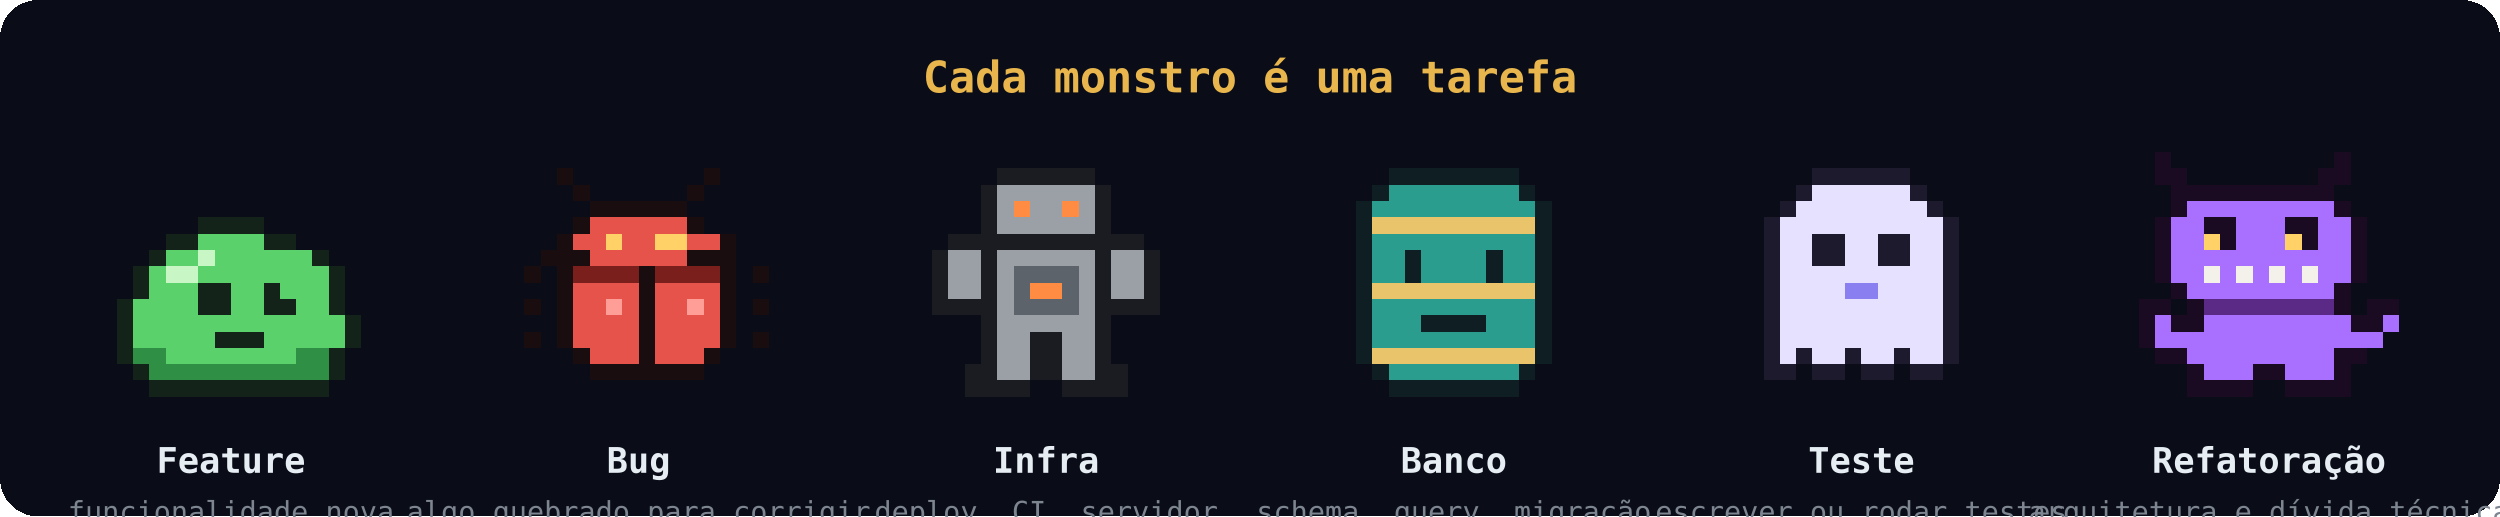
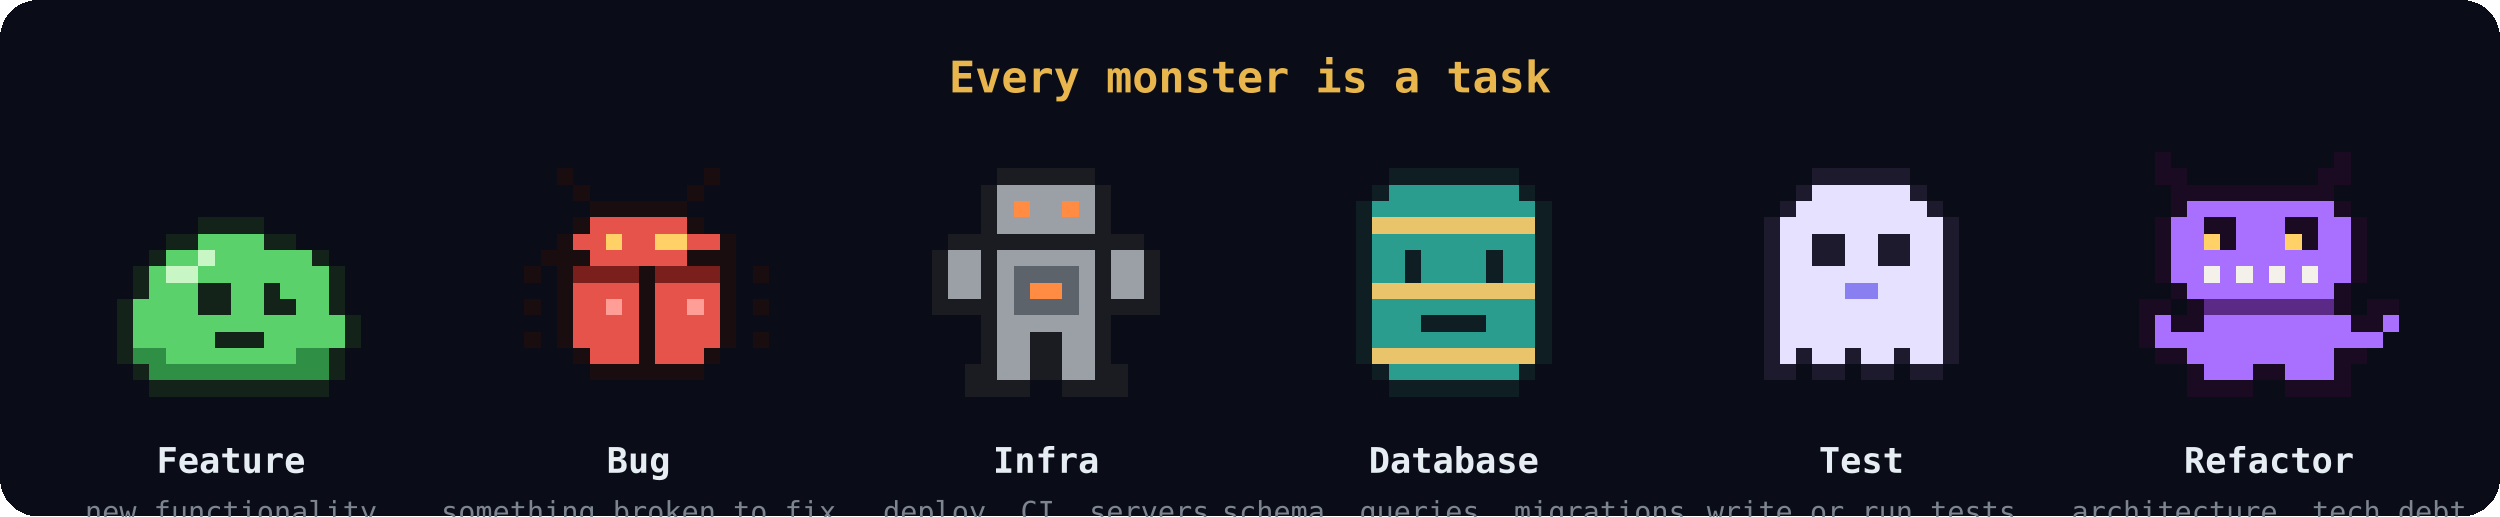
<svg xmlns="http://www.w3.org/2000/svg" width="920" height="190" viewBox="0 0 920 190" shape-rendering="crispEdges">
  <rect width="920" height="190" rx="14" fill="#0a0d18" />
-   <text x="460" y="34" text-anchor="middle" fill="#e8b64c" font-size="16" font-weight="700" font-family="ui-monospace,SFMono-Regular,Menlo,Consolas,monospace">Cada monstro é uma tarefa</text>
+   <text x="460" y="34" text-anchor="middle" fill="#e8b64c" font-size="16" font-weight="700" font-family="ui-monospace,SFMono-Regular,Menlo,Consolas,monospace">Every monster is a task</text>
  <rect x="73" y="80" width="24" height="6" fill="#14231a" />
  <rect x="61" y="86" width="12" height="6" fill="#14231a" />
  <rect x="73" y="86" width="24" height="6" fill="#5ad16a" />
  <rect x="97" y="86" width="12" height="6" fill="#14231a" />
  <rect x="55" y="92" width="6" height="6" fill="#14231a" />
  <rect x="61" y="92" width="12" height="6" fill="#5ad16a" />
  <rect x="73" y="92" width="6" height="6" fill="#c8f7c5" />
  <rect x="79" y="92" width="36" height="6" fill="#5ad16a" />
  <rect x="115" y="92" width="6" height="6" fill="#14231a" />
  <rect x="49" y="98" width="6" height="6" fill="#14231a" />
  <rect x="55" y="98" width="6" height="6" fill="#5ad16a" />
  <rect x="61" y="98" width="12" height="6" fill="#c8f7c5" />
  <rect x="73" y="98" width="48" height="6" fill="#5ad16a" />
  <rect x="121" y="98" width="6" height="6" fill="#14231a" />
  <rect x="49" y="104" width="6" height="6" fill="#14231a" />
  <rect x="55" y="104" width="18" height="6" fill="#5ad16a" />
  <rect x="73" y="104" width="12" height="6" fill="#14231a" />
  <rect x="85" y="104" width="12" height="6" fill="#5ad16a" />
  <rect x="97" y="104" width="6" height="6" fill="#14231a" />
  <rect x="103" y="104" width="18" height="6" fill="#5ad16a" />
  <rect x="121" y="104" width="6" height="6" fill="#14231a" />
  <rect x="43" y="110" width="6" height="6" fill="#14231a" />
  <rect x="49" y="110" width="24" height="6" fill="#5ad16a" />
  <rect x="73" y="110" width="12" height="6" fill="#14231a" />
  <rect x="85" y="110" width="12" height="6" fill="#5ad16a" />
  <rect x="97" y="110" width="12" height="6" fill="#14231a" />
  <rect x="109" y="110" width="12" height="6" fill="#5ad16a" />
  <rect x="121" y="110" width="6" height="6" fill="#14231a" />
  <rect x="43" y="116" width="6" height="6" fill="#14231a" />
  <rect x="49" y="116" width="78" height="6" fill="#5ad16a" />
  <rect x="127" y="116" width="6" height="6" fill="#14231a" />
  <rect x="43" y="122" width="6" height="6" fill="#14231a" />
  <rect x="49" y="122" width="30" height="6" fill="#5ad16a" />
  <rect x="79" y="122" width="18" height="6" fill="#14231a" />
  <rect x="97" y="122" width="30" height="6" fill="#5ad16a" />
  <rect x="127" y="122" width="6" height="6" fill="#14231a" />
  <rect x="43" y="128" width="6" height="6" fill="#14231a" />
  <rect x="49" y="128" width="12" height="6" fill="#2f8f45" />
  <rect x="61" y="128" width="48" height="6" fill="#5ad16a" />
  <rect x="109" y="128" width="12" height="6" fill="#2f8f45" />
  <rect x="121" y="128" width="6" height="6" fill="#14231a" />
  <rect x="49" y="134" width="6" height="6" fill="#14231a" />
  <rect x="55" y="134" width="66" height="6" fill="#2f8f45" />
  <rect x="121" y="134" width="6" height="6" fill="#14231a" />
  <rect x="55" y="140" width="66" height="6" fill="#14231a" />
  <text x="85" y="174" text-anchor="middle" fill="#e6edf3" font-size="13" font-weight="700" font-family="ui-monospace,SFMono-Regular,Menlo,Consolas,monospace">Feature</text>
-   <text x="85" y="192" text-anchor="middle" fill="#7d8590" font-size="10.5" font-family="ui-monospace,SFMono-Regular,Menlo,Consolas,monospace">funcionalidade nova</text>
+   <text x="85" y="192" text-anchor="middle" fill="#7d8590" font-size="10.5" font-family="ui-monospace,SFMono-Regular,Menlo,Consolas,monospace">new functionality</text>
  <rect x="205" y="62" width="6" height="6" fill="#1a0d10" />
  <rect x="259" y="62" width="6" height="6" fill="#1a0d10" />
  <rect x="211" y="68" width="6" height="6" fill="#1a0d10" />
  <rect x="253" y="68" width="6" height="6" fill="#1a0d10" />
  <rect x="217" y="74" width="36" height="6" fill="#1a0d10" />
  <rect x="211" y="80" width="6" height="6" fill="#1a0d10" />
  <rect x="217" y="80" width="36" height="6" fill="#e5534b" />
  <rect x="253" y="80" width="6" height="6" fill="#1a0d10" />
  <rect x="205" y="86" width="6" height="6" fill="#1a0d10" />
  <rect x="211" y="86" width="12" height="6" fill="#e5534b" />
  <rect x="223" y="86" width="6" height="6" fill="#ffd166" />
  <rect x="229" y="86" width="12" height="6" fill="#e5534b" />
  <rect x="241" y="86" width="12" height="6" fill="#ffd166" />
  <rect x="253" y="86" width="12" height="6" fill="#e5534b" />
  <rect x="265" y="86" width="6" height="6" fill="#1a0d10" />
  <rect x="199" y="92" width="18" height="6" fill="#1a0d10" />
  <rect x="217" y="92" width="36" height="6" fill="#e5534b" />
  <rect x="253" y="92" width="18" height="6" fill="#1a0d10" />
  <rect x="193" y="98" width="6" height="6" fill="#1a0d10" />
  <rect x="205" y="98" width="6" height="6" fill="#1a0d10" />
  <rect x="211" y="98" width="24" height="6" fill="#7a1f1b" />
  <rect x="235" y="98" width="6" height="6" fill="#1a0d10" />
  <rect x="241" y="98" width="24" height="6" fill="#7a1f1b" />
  <rect x="265" y="98" width="6" height="6" fill="#1a0d10" />
  <rect x="277" y="98" width="6" height="6" fill="#1a0d10" />
  <rect x="205" y="104" width="6" height="6" fill="#1a0d10" />
  <rect x="211" y="104" width="24" height="6" fill="#e5534b" />
  <rect x="235" y="104" width="6" height="6" fill="#1a0d10" />
  <rect x="241" y="104" width="24" height="6" fill="#e5534b" />
  <rect x="265" y="104" width="6" height="6" fill="#1a0d10" />
  <rect x="193" y="110" width="6" height="6" fill="#1a0d10" />
  <rect x="205" y="110" width="6" height="6" fill="#1a0d10" />
  <rect x="211" y="110" width="12" height="6" fill="#e5534b" />
  <rect x="223" y="110" width="6" height="6" fill="#ff9e97" />
  <rect x="229" y="110" width="6" height="6" fill="#e5534b" />
  <rect x="235" y="110" width="6" height="6" fill="#1a0d10" />
  <rect x="241" y="110" width="12" height="6" fill="#e5534b" />
  <rect x="253" y="110" width="6" height="6" fill="#ff9e97" />
  <rect x="259" y="110" width="6" height="6" fill="#e5534b" />
  <rect x="265" y="110" width="6" height="6" fill="#1a0d10" />
  <rect x="277" y="110" width="6" height="6" fill="#1a0d10" />
  <rect x="205" y="116" width="6" height="6" fill="#1a0d10" />
  <rect x="211" y="116" width="24" height="6" fill="#e5534b" />
  <rect x="235" y="116" width="6" height="6" fill="#1a0d10" />
  <rect x="241" y="116" width="24" height="6" fill="#e5534b" />
  <rect x="265" y="116" width="6" height="6" fill="#1a0d10" />
  <rect x="193" y="122" width="6" height="6" fill="#1a0d10" />
  <rect x="205" y="122" width="6" height="6" fill="#1a0d10" />
  <rect x="211" y="122" width="24" height="6" fill="#e5534b" />
  <rect x="235" y="122" width="6" height="6" fill="#1a0d10" />
  <rect x="241" y="122" width="24" height="6" fill="#e5534b" />
  <rect x="265" y="122" width="6" height="6" fill="#1a0d10" />
  <rect x="277" y="122" width="6" height="6" fill="#1a0d10" />
  <rect x="211" y="128" width="6" height="6" fill="#1a0d10" />
  <rect x="217" y="128" width="18" height="6" fill="#e5534b" />
  <rect x="235" y="128" width="6" height="6" fill="#1a0d10" />
  <rect x="241" y="128" width="18" height="6" fill="#e5534b" />
  <rect x="259" y="128" width="6" height="6" fill="#1a0d10" />
  <rect x="217" y="134" width="42" height="6" fill="#1a0d10" />
  <text x="235" y="174" text-anchor="middle" fill="#e6edf3" font-size="13" font-weight="700" font-family="ui-monospace,SFMono-Regular,Menlo,Consolas,monospace">Bug</text>
-   <text x="235" y="192" text-anchor="middle" fill="#7d8590" font-size="10.5" font-family="ui-monospace,SFMono-Regular,Menlo,Consolas,monospace">algo quebrado para corrigir</text>
+   <text x="235" y="192" text-anchor="middle" fill="#7d8590" font-size="10.5" font-family="ui-monospace,SFMono-Regular,Menlo,Consolas,monospace">something broken to fix</text>
  <rect x="367" y="62" width="36" height="6" fill="#1b1b22" />
  <rect x="361" y="68" width="6" height="6" fill="#1b1b22" />
  <rect x="367" y="68" width="36" height="6" fill="#9aa0a6" />
  <rect x="403" y="68" width="6" height="6" fill="#1b1b22" />
  <rect x="361" y="74" width="6" height="6" fill="#1b1b22" />
  <rect x="367" y="74" width="6" height="6" fill="#9aa0a6" />
  <rect x="373" y="74" width="6" height="6" fill="#ff8c42" />
  <rect x="379" y="74" width="12" height="6" fill="#9aa0a6" />
  <rect x="391" y="74" width="6" height="6" fill="#ff8c42" />
  <rect x="397" y="74" width="6" height="6" fill="#9aa0a6" />
  <rect x="403" y="74" width="6" height="6" fill="#1b1b22" />
  <rect x="361" y="80" width="6" height="6" fill="#1b1b22" />
  <rect x="367" y="80" width="36" height="6" fill="#9aa0a6" />
  <rect x="403" y="80" width="6" height="6" fill="#1b1b22" />
  <rect x="349" y="86" width="72" height="6" fill="#1b1b22" />
  <rect x="343" y="92" width="6" height="6" fill="#1b1b22" />
  <rect x="349" y="92" width="12" height="6" fill="#9aa0a6" />
  <rect x="361" y="92" width="6" height="6" fill="#1b1b22" />
  <rect x="367" y="92" width="36" height="6" fill="#9aa0a6" />
  <rect x="403" y="92" width="6" height="6" fill="#1b1b22" />
  <rect x="409" y="92" width="12" height="6" fill="#9aa0a6" />
  <rect x="421" y="92" width="6" height="6" fill="#1b1b22" />
  <rect x="343" y="98" width="6" height="6" fill="#1b1b22" />
  <rect x="349" y="98" width="12" height="6" fill="#9aa0a6" />
  <rect x="361" y="98" width="6" height="6" fill="#1b1b22" />
  <rect x="367" y="98" width="6" height="6" fill="#9aa0a6" />
  <rect x="373" y="98" width="24" height="6" fill="#5d636b" />
  <rect x="397" y="98" width="6" height="6" fill="#9aa0a6" />
  <rect x="403" y="98" width="6" height="6" fill="#1b1b22" />
  <rect x="409" y="98" width="12" height="6" fill="#9aa0a6" />
  <rect x="421" y="98" width="6" height="6" fill="#1b1b22" />
  <rect x="343" y="104" width="6" height="6" fill="#1b1b22" />
  <rect x="349" y="104" width="12" height="6" fill="#9aa0a6" />
  <rect x="361" y="104" width="6" height="6" fill="#1b1b22" />
  <rect x="367" y="104" width="6" height="6" fill="#9aa0a6" />
  <rect x="373" y="104" width="6" height="6" fill="#5d636b" />
  <rect x="379" y="104" width="12" height="6" fill="#ff8c42" />
  <rect x="391" y="104" width="6" height="6" fill="#5d636b" />
  <rect x="397" y="104" width="6" height="6" fill="#9aa0a6" />
  <rect x="403" y="104" width="6" height="6" fill="#1b1b22" />
  <rect x="409" y="104" width="12" height="6" fill="#9aa0a6" />
  <rect x="421" y="104" width="6" height="6" fill="#1b1b22" />
  <rect x="343" y="110" width="24" height="6" fill="#1b1b22" />
  <rect x="367" y="110" width="6" height="6" fill="#9aa0a6" />
  <rect x="373" y="110" width="24" height="6" fill="#5d636b" />
  <rect x="397" y="110" width="6" height="6" fill="#9aa0a6" />
  <rect x="403" y="110" width="24" height="6" fill="#1b1b22" />
  <rect x="361" y="116" width="6" height="6" fill="#1b1b22" />
  <rect x="367" y="116" width="36" height="6" fill="#9aa0a6" />
  <rect x="403" y="116" width="6" height="6" fill="#1b1b22" />
  <rect x="361" y="122" width="6" height="6" fill="#1b1b22" />
  <rect x="367" y="122" width="12" height="6" fill="#9aa0a6" />
  <rect x="379" y="122" width="12" height="6" fill="#1b1b22" />
  <rect x="391" y="122" width="12" height="6" fill="#9aa0a6" />
  <rect x="403" y="122" width="6" height="6" fill="#1b1b22" />
  <rect x="361" y="128" width="6" height="6" fill="#1b1b22" />
  <rect x="367" y="128" width="12" height="6" fill="#9aa0a6" />
  <rect x="379" y="128" width="12" height="6" fill="#1b1b22" />
  <rect x="391" y="128" width="12" height="6" fill="#9aa0a6" />
  <rect x="403" y="128" width="6" height="6" fill="#1b1b22" />
  <rect x="355" y="134" width="12" height="6" fill="#1b1b22" />
  <rect x="367" y="134" width="12" height="6" fill="#9aa0a6" />
  <rect x="379" y="134" width="12" height="6" fill="#1b1b22" />
  <rect x="391" y="134" width="12" height="6" fill="#9aa0a6" />
  <rect x="403" y="134" width="12" height="6" fill="#1b1b22" />
  <rect x="355" y="140" width="24" height="6" fill="#1b1b22" />
  <rect x="391" y="140" width="24" height="6" fill="#1b1b22" />
  <text x="385" y="174" text-anchor="middle" fill="#e6edf3" font-size="13" font-weight="700" font-family="ui-monospace,SFMono-Regular,Menlo,Consolas,monospace">Infra</text>
-   <text x="385" y="192" text-anchor="middle" fill="#7d8590" font-size="10.5" font-family="ui-monospace,SFMono-Regular,Menlo,Consolas,monospace">deploy, CI, servidor</text>
+   <text x="385" y="192" text-anchor="middle" fill="#7d8590" font-size="10.5" font-family="ui-monospace,SFMono-Regular,Menlo,Consolas,monospace">deploy, CI, servers</text>
  <rect x="511" y="62" width="48" height="6" fill="#0f1e22" />
  <rect x="505" y="68" width="6" height="6" fill="#0f1e22" />
  <rect x="511" y="68" width="48" height="6" fill="#2a9d8f" />
  <rect x="559" y="68" width="6" height="6" fill="#0f1e22" />
  <rect x="499" y="74" width="6" height="6" fill="#0f1e22" />
  <rect x="505" y="74" width="60" height="6" fill="#2a9d8f" />
  <rect x="565" y="74" width="6" height="6" fill="#0f1e22" />
  <rect x="499" y="80" width="6" height="6" fill="#0f1e22" />
  <rect x="505" y="80" width="60" height="6" fill="#e9c46a" />
  <rect x="565" y="80" width="6" height="6" fill="#0f1e22" />
  <rect x="499" y="86" width="6" height="6" fill="#0f1e22" />
  <rect x="505" y="86" width="60" height="6" fill="#2a9d8f" />
  <rect x="565" y="86" width="6" height="6" fill="#0f1e22" />
  <rect x="499" y="92" width="6" height="6" fill="#0f1e22" />
  <rect x="505" y="92" width="12" height="6" fill="#2a9d8f" />
  <rect x="517" y="92" width="6" height="6" fill="#0f1e22" />
  <rect x="523" y="92" width="24" height="6" fill="#2a9d8f" />
  <rect x="547" y="92" width="6" height="6" fill="#0f1e22" />
  <rect x="553" y="92" width="12" height="6" fill="#2a9d8f" />
  <rect x="565" y="92" width="6" height="6" fill="#0f1e22" />
  <rect x="499" y="98" width="6" height="6" fill="#0f1e22" />
  <rect x="505" y="98" width="12" height="6" fill="#2a9d8f" />
  <rect x="517" y="98" width="6" height="6" fill="#0f1e22" />
  <rect x="523" y="98" width="24" height="6" fill="#2a9d8f" />
  <rect x="547" y="98" width="6" height="6" fill="#0f1e22" />
  <rect x="553" y="98" width="12" height="6" fill="#2a9d8f" />
  <rect x="565" y="98" width="6" height="6" fill="#0f1e22" />
  <rect x="499" y="104" width="6" height="6" fill="#0f1e22" />
  <rect x="505" y="104" width="60" height="6" fill="#e9c46a" />
  <rect x="565" y="104" width="6" height="6" fill="#0f1e22" />
  <rect x="499" y="110" width="6" height="6" fill="#0f1e22" />
  <rect x="505" y="110" width="60" height="6" fill="#2a9d8f" />
  <rect x="565" y="110" width="6" height="6" fill="#0f1e22" />
  <rect x="499" y="116" width="6" height="6" fill="#0f1e22" />
  <rect x="505" y="116" width="18" height="6" fill="#2a9d8f" />
  <rect x="523" y="116" width="24" height="6" fill="#0f1e22" />
  <rect x="547" y="116" width="18" height="6" fill="#2a9d8f" />
  <rect x="565" y="116" width="6" height="6" fill="#0f1e22" />
  <rect x="499" y="122" width="6" height="6" fill="#0f1e22" />
  <rect x="505" y="122" width="60" height="6" fill="#2a9d8f" />
  <rect x="565" y="122" width="6" height="6" fill="#0f1e22" />
  <rect x="499" y="128" width="6" height="6" fill="#0f1e22" />
  <rect x="505" y="128" width="60" height="6" fill="#e9c46a" />
  <rect x="565" y="128" width="6" height="6" fill="#0f1e22" />
  <rect x="505" y="134" width="6" height="6" fill="#0f1e22" />
  <rect x="511" y="134" width="48" height="6" fill="#2a9d8f" />
  <rect x="559" y="134" width="6" height="6" fill="#0f1e22" />
  <rect x="511" y="140" width="48" height="6" fill="#0f1e22" />
-   <text x="535" y="174" text-anchor="middle" fill="#e6edf3" font-size="13" font-weight="700" font-family="ui-monospace,SFMono-Regular,Menlo,Consolas,monospace">Banco</text>
-   <text x="535" y="192" text-anchor="middle" fill="#7d8590" font-size="10.5" font-family="ui-monospace,SFMono-Regular,Menlo,Consolas,monospace">schema, query, migração</text>
+   <text x="535" y="174" text-anchor="middle" fill="#e6edf3" font-size="13" font-weight="700" font-family="ui-monospace,SFMono-Regular,Menlo,Consolas,monospace">Database</text>
+   <text x="535" y="192" text-anchor="middle" fill="#7d8590" font-size="10.5" font-family="ui-monospace,SFMono-Regular,Menlo,Consolas,monospace">schema, queries, migrations</text>
  <rect x="667" y="62" width="36" height="6" fill="#1d1a2e" />
  <rect x="661" y="68" width="6" height="6" fill="#1d1a2e" />
  <rect x="667" y="68" width="36" height="6" fill="#e6e1ff" />
  <rect x="703" y="68" width="6" height="6" fill="#1d1a2e" />
  <rect x="655" y="74" width="6" height="6" fill="#1d1a2e" />
  <rect x="661" y="74" width="48" height="6" fill="#e6e1ff" />
  <rect x="709" y="74" width="6" height="6" fill="#1d1a2e" />
  <rect x="649" y="80" width="6" height="6" fill="#1d1a2e" />
  <rect x="655" y="80" width="60" height="6" fill="#e6e1ff" />
  <rect x="715" y="80" width="6" height="6" fill="#1d1a2e" />
  <rect x="649" y="86" width="6" height="6" fill="#1d1a2e" />
  <rect x="655" y="86" width="12" height="6" fill="#e6e1ff" />
  <rect x="667" y="86" width="12" height="6" fill="#1d1a2e" />
  <rect x="679" y="86" width="12" height="6" fill="#e6e1ff" />
  <rect x="691" y="86" width="12" height="6" fill="#1d1a2e" />
  <rect x="703" y="86" width="12" height="6" fill="#e6e1ff" />
  <rect x="715" y="86" width="6" height="6" fill="#1d1a2e" />
  <rect x="649" y="92" width="6" height="6" fill="#1d1a2e" />
  <rect x="655" y="92" width="12" height="6" fill="#e6e1ff" />
  <rect x="667" y="92" width="12" height="6" fill="#1d1a2e" />
  <rect x="679" y="92" width="12" height="6" fill="#e6e1ff" />
  <rect x="691" y="92" width="12" height="6" fill="#1d1a2e" />
  <rect x="703" y="92" width="12" height="6" fill="#e6e1ff" />
  <rect x="715" y="92" width="6" height="6" fill="#1d1a2e" />
  <rect x="649" y="98" width="6" height="6" fill="#1d1a2e" />
  <rect x="655" y="98" width="60" height="6" fill="#e6e1ff" />
  <rect x="715" y="98" width="6" height="6" fill="#1d1a2e" />
  <rect x="649" y="104" width="6" height="6" fill="#1d1a2e" />
  <rect x="655" y="104" width="24" height="6" fill="#e6e1ff" />
  <rect x="679" y="104" width="12" height="6" fill="#8a7ff0" />
  <rect x="691" y="104" width="24" height="6" fill="#e6e1ff" />
  <rect x="715" y="104" width="6" height="6" fill="#1d1a2e" />
  <rect x="649" y="110" width="6" height="6" fill="#1d1a2e" />
  <rect x="655" y="110" width="60" height="6" fill="#e6e1ff" />
  <rect x="715" y="110" width="6" height="6" fill="#1d1a2e" />
  <rect x="649" y="116" width="6" height="6" fill="#1d1a2e" />
  <rect x="655" y="116" width="60" height="6" fill="#e6e1ff" />
  <rect x="715" y="116" width="6" height="6" fill="#1d1a2e" />
  <rect x="649" y="122" width="6" height="6" fill="#1d1a2e" />
  <rect x="655" y="122" width="60" height="6" fill="#e6e1ff" />
  <rect x="715" y="122" width="6" height="6" fill="#1d1a2e" />
  <rect x="649" y="128" width="6" height="6" fill="#1d1a2e" />
  <rect x="655" y="128" width="6" height="6" fill="#e6e1ff" />
  <rect x="661" y="128" width="6" height="6" fill="#1d1a2e" />
  <rect x="667" y="128" width="12" height="6" fill="#e6e1ff" />
  <rect x="679" y="128" width="6" height="6" fill="#1d1a2e" />
  <rect x="685" y="128" width="12" height="6" fill="#e6e1ff" />
  <rect x="697" y="128" width="6" height="6" fill="#1d1a2e" />
  <rect x="703" y="128" width="12" height="6" fill="#e6e1ff" />
  <rect x="715" y="128" width="6" height="6" fill="#1d1a2e" />
  <rect x="649" y="134" width="12" height="6" fill="#1d1a2e" />
  <rect x="667" y="134" width="12" height="6" fill="#1d1a2e" />
  <rect x="685" y="134" width="12" height="6" fill="#1d1a2e" />
  <rect x="703" y="134" width="12" height="6" fill="#1d1a2e" />
-   <text x="685" y="174" text-anchor="middle" fill="#e6edf3" font-size="13" font-weight="700" font-family="ui-monospace,SFMono-Regular,Menlo,Consolas,monospace">Teste</text>
-   <text x="685" y="192" text-anchor="middle" fill="#7d8590" font-size="10.5" font-family="ui-monospace,SFMono-Regular,Menlo,Consolas,monospace">escrever ou rodar testes</text>
+   <text x="685" y="174" text-anchor="middle" fill="#e6edf3" font-size="13" font-weight="700" font-family="ui-monospace,SFMono-Regular,Menlo,Consolas,monospace">Test</text>
+   <text x="685" y="192" text-anchor="middle" fill="#7d8590" font-size="10.5" font-family="ui-monospace,SFMono-Regular,Menlo,Consolas,monospace">write or run tests</text>
  <rect x="793" y="56" width="6" height="6" fill="#1a0b22" />
  <rect x="859" y="56" width="6" height="6" fill="#1a0b22" />
  <rect x="793" y="62" width="12" height="6" fill="#1a0b22" />
  <rect x="853" y="62" width="12" height="6" fill="#1a0b22" />
  <rect x="799" y="68" width="60" height="6" fill="#1a0b22" />
  <rect x="799" y="74" width="6" height="6" fill="#1a0b22" />
  <rect x="805" y="74" width="54" height="6" fill="#a970ff" />
  <rect x="859" y="74" width="6" height="6" fill="#1a0b22" />
  <rect x="793" y="80" width="6" height="6" fill="#1a0b22" />
  <rect x="799" y="80" width="12" height="6" fill="#a970ff" />
  <rect x="811" y="80" width="12" height="6" fill="#1a0b22" />
  <rect x="823" y="80" width="18" height="6" fill="#a970ff" />
  <rect x="841" y="80" width="12" height="6" fill="#1a0b22" />
  <rect x="853" y="80" width="12" height="6" fill="#a970ff" />
  <rect x="865" y="80" width="6" height="6" fill="#1a0b22" />
  <rect x="793" y="86" width="6" height="6" fill="#1a0b22" />
  <rect x="799" y="86" width="12" height="6" fill="#a970ff" />
  <rect x="811" y="86" width="6" height="6" fill="#ffd166" />
  <rect x="817" y="86" width="6" height="6" fill="#1a0b22" />
  <rect x="823" y="86" width="18" height="6" fill="#a970ff" />
  <rect x="841" y="86" width="6" height="6" fill="#ffd166" />
  <rect x="847" y="86" width="6" height="6" fill="#1a0b22" />
  <rect x="853" y="86" width="12" height="6" fill="#a970ff" />
  <rect x="865" y="86" width="6" height="6" fill="#1a0b22" />
  <rect x="793" y="92" width="6" height="6" fill="#1a0b22" />
  <rect x="799" y="92" width="66" height="6" fill="#a970ff" />
  <rect x="865" y="92" width="6" height="6" fill="#1a0b22" />
  <rect x="793" y="98" width="6" height="6" fill="#1a0b22" />
  <rect x="799" y="98" width="12" height="6" fill="#a970ff" />
  <rect x="811" y="98" width="6" height="6" fill="#f4f1ea" />
  <rect x="817" y="98" width="6" height="6" fill="#a970ff" />
  <rect x="823" y="98" width="6" height="6" fill="#f4f1ea" />
  <rect x="829" y="98" width="6" height="6" fill="#a970ff" />
  <rect x="835" y="98" width="6" height="6" fill="#f4f1ea" />
  <rect x="841" y="98" width="6" height="6" fill="#a970ff" />
  <rect x="847" y="98" width="6" height="6" fill="#f4f1ea" />
  <rect x="853" y="98" width="12" height="6" fill="#a970ff" />
  <rect x="865" y="98" width="6" height="6" fill="#1a0b22" />
  <rect x="799" y="104" width="6" height="6" fill="#1a0b22" />
  <rect x="805" y="104" width="54" height="6" fill="#a970ff" />
  <rect x="859" y="104" width="6" height="6" fill="#1a0b22" />
  <rect x="787" y="110" width="12" height="6" fill="#1a0b22" />
  <rect x="805" y="110" width="6" height="6" fill="#1a0b22" />
  <rect x="811" y="110" width="48" height="6" fill="#5b2a86" />
  <rect x="859" y="110" width="6" height="6" fill="#1a0b22" />
  <rect x="871" y="110" width="12" height="6" fill="#1a0b22" />
  <rect x="787" y="116" width="6" height="6" fill="#1a0b22" />
  <rect x="793" y="116" width="6" height="6" fill="#a970ff" />
  <rect x="799" y="116" width="12" height="6" fill="#1a0b22" />
  <rect x="811" y="116" width="54" height="6" fill="#a970ff" />
  <rect x="865" y="116" width="12" height="6" fill="#1a0b22" />
  <rect x="877" y="116" width="6" height="6" fill="#a970ff" />
  <rect x="787" y="122" width="6" height="6" fill="#1a0b22" />
  <rect x="793" y="122" width="84" height="6" fill="#a970ff" />
  <rect x="793" y="128" width="12" height="6" fill="#1a0b22" />
  <rect x="805" y="128" width="54" height="6" fill="#a970ff" />
  <rect x="859" y="128" width="12" height="6" fill="#1a0b22" />
  <rect x="805" y="134" width="6" height="6" fill="#1a0b22" />
  <rect x="811" y="134" width="18" height="6" fill="#a970ff" />
  <rect x="829" y="134" width="12" height="6" fill="#1a0b22" />
  <rect x="841" y="134" width="18" height="6" fill="#a970ff" />
  <rect x="859" y="134" width="6" height="6" fill="#1a0b22" />
  <rect x="805" y="140" width="24" height="6" fill="#1a0b22" />
  <rect x="841" y="140" width="24" height="6" fill="#1a0b22" />
-   <text x="835" y="174" text-anchor="middle" fill="#e6edf3" font-size="13" font-weight="700" font-family="ui-monospace,SFMono-Regular,Menlo,Consolas,monospace">Refatoração</text>
-   <text x="835" y="192" text-anchor="middle" fill="#7d8590" font-size="10.5" font-family="ui-monospace,SFMono-Regular,Menlo,Consolas,monospace">arquitetura e dívida técnica</text>
+   <text x="835" y="174" text-anchor="middle" fill="#e6edf3" font-size="13" font-weight="700" font-family="ui-monospace,SFMono-Regular,Menlo,Consolas,monospace">Refactor</text>
+   <text x="835" y="192" text-anchor="middle" fill="#7d8590" font-size="10.5" font-family="ui-monospace,SFMono-Regular,Menlo,Consolas,monospace">architecture, tech debt</text>
</svg>
